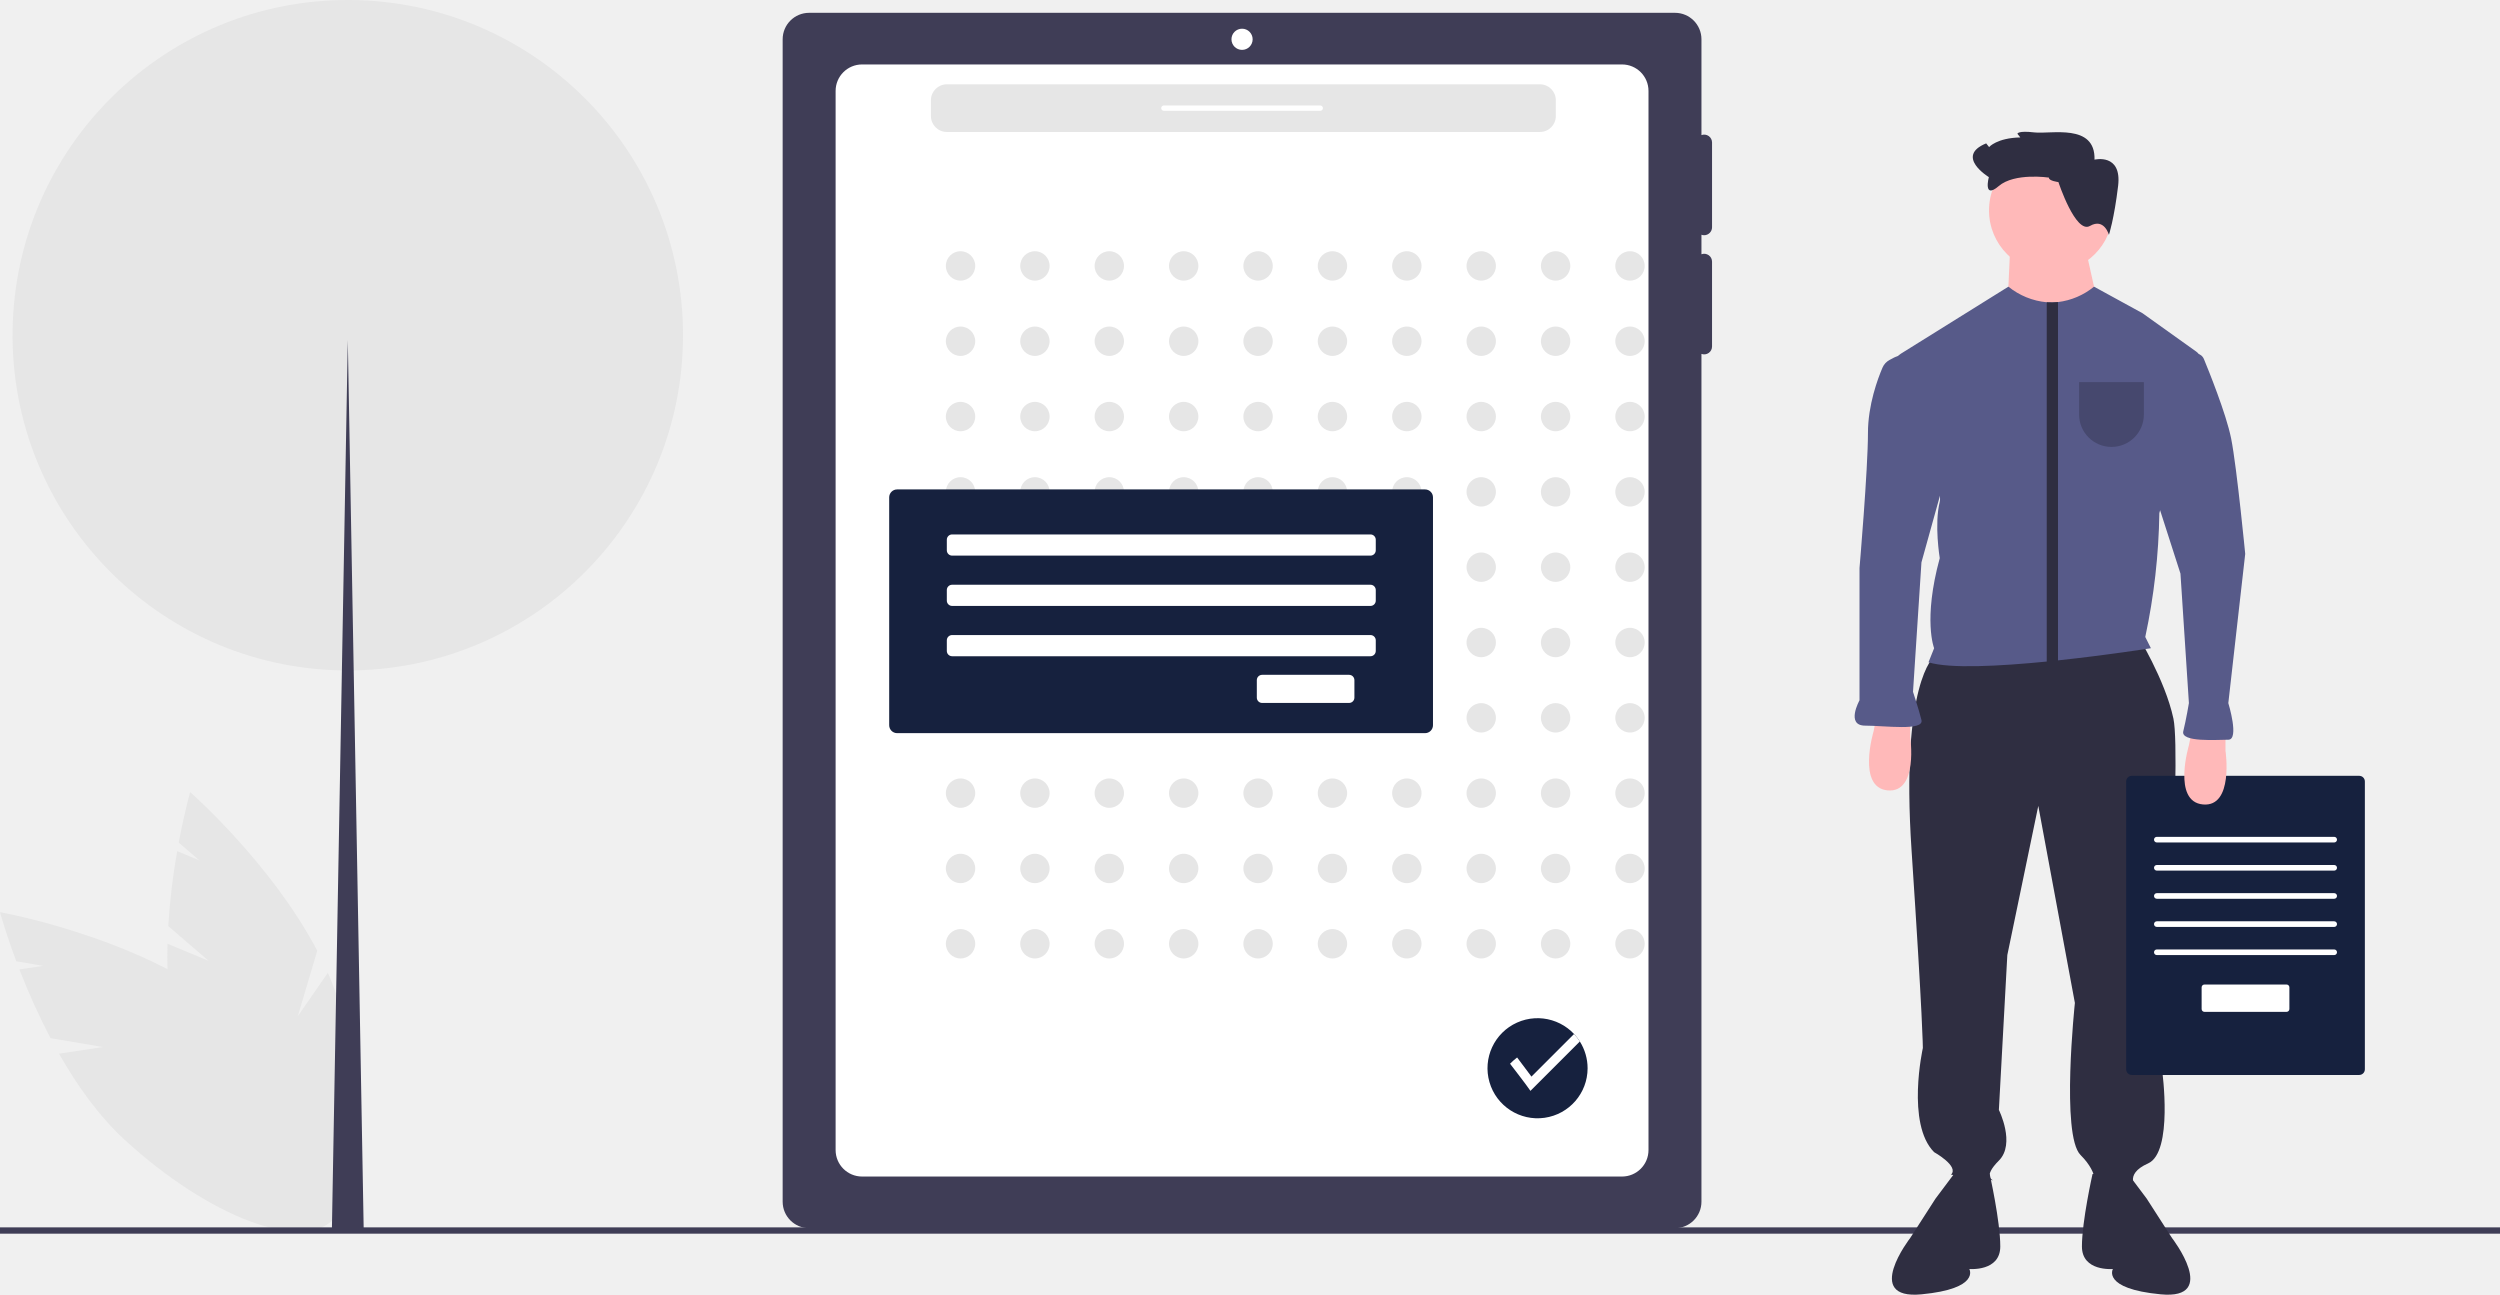
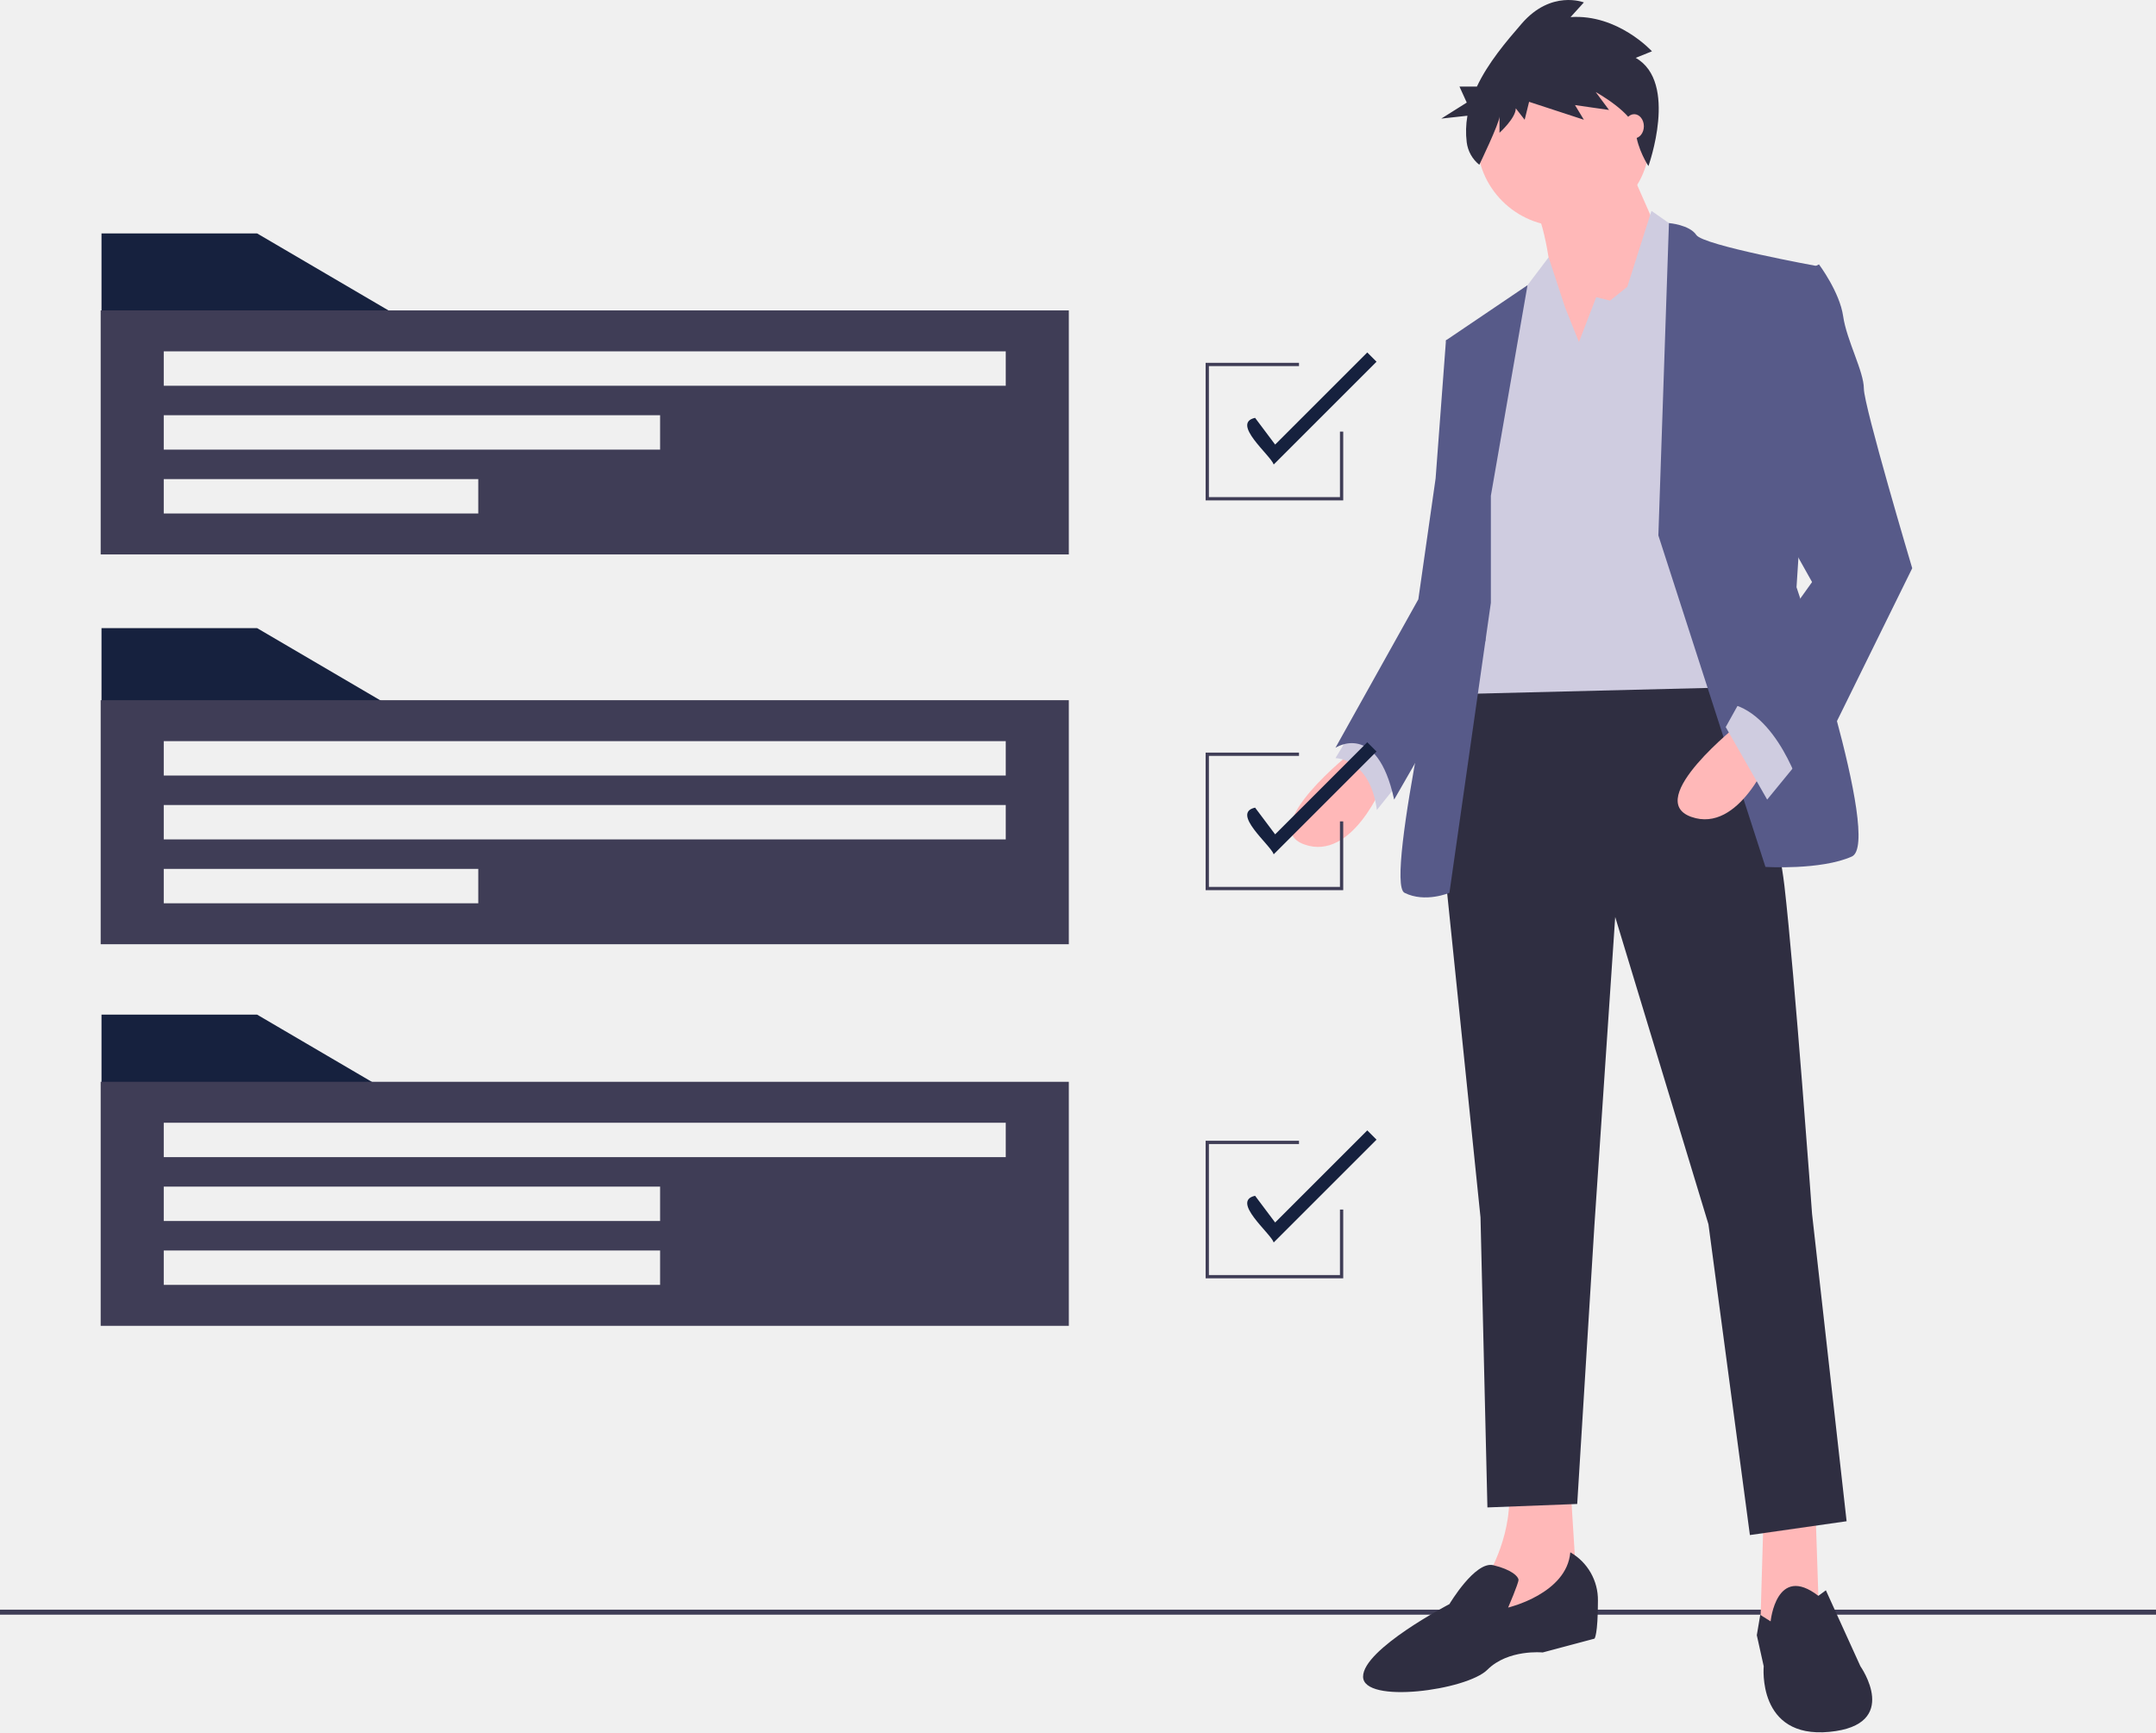
- <svg xmlns="http://www.w3.org/2000/svg" id="ac3e78f9-fa01-469d-9115-1cc97ea9f5ff" data-name="Layer 1" width="888" height="459.873" viewBox="0 0 888 459.873">
-   <path d="M761.297,303.618a2.822,2.822,0,0,0,2.822-2.822V270.7a2.794,2.794,0,0,0-3.762-2.649v-34.031a9.405,9.405,0,0,0-9.405-9.405H443.405A9.405,9.405,0,0,0,434,234.02V646.903a9.405,9.405,0,0,0,9.405,9.405H750.951a9.405,9.405,0,0,0,9.405-9.405V345.768a2.794,2.794,0,0,0,3.762-2.649V313.023a2.794,2.794,0,0,0-3.762-2.649V303.445A2.795,2.795,0,0,0,761.297,303.618Z" transform="translate(-156 -220.0633)" fill="#3f3d56" />
-   <path d="M732.141,242.955a9.405,9.405,0,0,1,9.405,9.405v376.203a9.405,9.405,0,0,1-9.405,9.405H462.215a9.405,9.405,0,0,1-9.405-9.405v-376.203a9.405,9.405,0,0,1,9.405-9.405H732.141" transform="translate(-156 -220.0633)" fill="#fff" />
-   <circle cx="341.183" cy="94.456" r="5.219" fill="#e6e6e6" />
-   <circle cx="367.604" cy="94.456" r="5.219" fill="#e6e6e6" />
-   <circle cx="394.025" cy="94.456" r="5.219" fill="#e6e6e6" />
-   <circle cx="420.446" cy="94.456" r="5.219" fill="#e6e6e6" />
-   <circle cx="446.867" cy="94.456" r="5.219" fill="#e6e6e6" />
-   <circle cx="473.288" cy="94.456" r="5.219" fill="#e6e6e6" />
-   <circle cx="499.709" cy="94.456" r="5.219" fill="#e6e6e6" />
-   <circle cx="526.13" cy="94.456" r="5.219" fill="#e6e6e6" />
-   <circle cx="552.551" cy="94.456" r="5.219" fill="#e6e6e6" />
-   <circle cx="578.972" cy="94.456" r="5.219" fill="#e6e6e6" />
-   <circle cx="341.183" cy="121.208" r="5.219" fill="#e6e6e6" />
-   <circle cx="367.604" cy="121.208" r="5.219" fill="#e6e6e6" />
-   <circle cx="394.025" cy="121.208" r="5.219" fill="#e6e6e6" />
-   <circle cx="420.446" cy="121.208" r="5.219" fill="#e6e6e6" />
-   <circle cx="446.867" cy="121.208" r="5.219" fill="#e6e6e6" />
-   <circle cx="473.288" cy="121.208" r="5.219" fill="#e6e6e6" />
-   <circle cx="499.709" cy="121.208" r="5.219" fill="#e6e6e6" />
-   <circle cx="526.13" cy="121.208" r="5.219" fill="#e6e6e6" />
-   <circle cx="552.551" cy="121.208" r="5.219" fill="#e6e6e6" />
-   <circle cx="578.972" cy="121.208" r="5.219" fill="#e6e6e6" />
-   <circle cx="341.183" cy="147.961" r="5.219" fill="#e6e6e6" />
-   <circle cx="367.604" cy="147.961" r="5.219" fill="#e6e6e6" />
-   <circle cx="394.025" cy="147.961" r="5.219" fill="#e6e6e6" />
-   <circle cx="420.446" cy="147.961" r="5.219" fill="#e6e6e6" />
-   <circle cx="446.867" cy="147.961" r="5.219" fill="#e6e6e6" />
-   <circle cx="473.288" cy="147.961" r="5.219" fill="#e6e6e6" />
-   <circle cx="499.709" cy="147.961" r="5.219" fill="#e6e6e6" />
-   <circle cx="526.13" cy="147.961" r="5.219" fill="#e6e6e6" />
-   <circle cx="552.551" cy="147.961" r="5.219" fill="#e6e6e6" />
-   <circle cx="578.972" cy="147.961" r="5.219" fill="#e6e6e6" />
-   <circle cx="341.183" cy="174.714" r="5.219" fill="#e6e6e6" />
-   <circle cx="367.604" cy="174.714" r="5.219" fill="#e6e6e6" />
-   <circle cx="394.025" cy="174.714" r="5.219" fill="#e6e6e6" />
-   <circle cx="420.446" cy="174.714" r="5.219" fill="#e6e6e6" />
-   <circle cx="446.867" cy="174.714" r="5.219" fill="#e6e6e6" />
-   <circle cx="473.288" cy="174.714" r="5.219" fill="#e6e6e6" />
-   <circle cx="499.709" cy="174.714" r="5.219" fill="#e6e6e6" />
-   <circle cx="526.13" cy="174.714" r="5.219" fill="#e6e6e6" />
-   <circle cx="552.551" cy="174.714" r="5.219" fill="#e6e6e6" />
-   <circle cx="578.972" cy="174.714" r="5.219" fill="#e6e6e6" />
-   <circle cx="341.183" cy="201.466" r="5.219" fill="#e6e6e6" />
-   <circle cx="367.604" cy="201.466" r="5.219" fill="#e6e6e6" />
-   <circle cx="394.025" cy="201.466" r="5.219" fill="#e6e6e6" />
-   <circle cx="420.446" cy="201.466" r="5.219" fill="#e6e6e6" />
-   <circle cx="446.867" cy="201.466" r="5.219" fill="#e6e6e6" />
-   <circle cx="473.288" cy="201.466" r="5.219" fill="#e6e6e6" />
-   <circle cx="499.709" cy="201.466" r="5.219" fill="#e6e6e6" />
-   <circle cx="526.13" cy="201.466" r="5.219" fill="#e6e6e6" />
-   <circle cx="552.551" cy="201.466" r="5.219" fill="#e6e6e6" />
-   <circle cx="578.972" cy="201.466" r="5.219" fill="#e6e6e6" />
-   <circle cx="341.183" cy="228.219" r="5.219" fill="#e6e6e6" />
-   <circle cx="367.604" cy="228.219" r="5.219" fill="#e6e6e6" />
-   <circle cx="394.025" cy="228.219" r="5.219" fill="#e6e6e6" />
-   <circle cx="420.446" cy="228.219" r="5.219" fill="#e6e6e6" />
-   <circle cx="446.867" cy="228.219" r="5.219" fill="#e6e6e6" />
-   <circle cx="473.288" cy="228.219" r="5.219" fill="#e6e6e6" />
-   <circle cx="499.709" cy="228.219" r="5.219" fill="#e6e6e6" />
-   <circle cx="526.13" cy="228.219" r="5.219" fill="#e6e6e6" />
-   <circle cx="552.551" cy="228.219" r="5.219" fill="#e6e6e6" />
-   <circle cx="578.972" cy="228.219" r="5.219" fill="#e6e6e6" />
-   <circle cx="341.183" cy="254.972" r="5.219" fill="#e6e6e6" />
-   <circle cx="367.604" cy="254.972" r="5.219" fill="#e6e6e6" />
-   <circle cx="394.025" cy="254.972" r="5.219" fill="#e6e6e6" />
-   <circle cx="420.446" cy="254.972" r="5.219" fill="#e6e6e6" />
-   <circle cx="446.867" cy="254.972" r="5.219" fill="#e6e6e6" />
-   <circle cx="473.288" cy="254.972" r="5.219" fill="#e6e6e6" />
-   <circle cx="499.709" cy="254.972" r="5.219" fill="#e6e6e6" />
-   <circle cx="526.13" cy="254.972" r="5.219" fill="#e6e6e6" />
-   <circle cx="552.551" cy="254.972" r="5.219" fill="#e6e6e6" />
-   <circle cx="578.972" cy="254.972" r="5.219" fill="#e6e6e6" />
-   <circle cx="341.183" cy="281.724" r="5.219" fill="#e6e6e6" />
-   <circle cx="367.604" cy="281.724" r="5.219" fill="#e6e6e6" />
-   <circle cx="394.025" cy="281.724" r="5.219" fill="#e6e6e6" />
-   <circle cx="420.446" cy="281.724" r="5.219" fill="#e6e6e6" />
-   <circle cx="446.867" cy="281.724" r="5.219" fill="#e6e6e6" />
-   <circle cx="473.288" cy="281.724" r="5.219" fill="#e6e6e6" />
-   <circle cx="499.709" cy="281.724" r="5.219" fill="#e6e6e6" />
-   <circle cx="526.13" cy="281.724" r="5.219" fill="#e6e6e6" />
-   <circle cx="552.551" cy="281.724" r="5.219" fill="#e6e6e6" />
-   <circle cx="578.972" cy="281.724" r="5.219" fill="#e6e6e6" />
-   <circle cx="341.183" cy="308.477" r="5.219" fill="#e6e6e6" />
-   <circle cx="367.604" cy="308.477" r="5.219" fill="#e6e6e6" />
-   <circle cx="394.025" cy="308.477" r="5.219" fill="#e6e6e6" />
-   <circle cx="420.446" cy="308.477" r="5.219" fill="#e6e6e6" />
-   <circle cx="446.867" cy="308.477" r="5.219" fill="#e6e6e6" />
-   <circle cx="473.288" cy="308.477" r="5.219" fill="#e6e6e6" />
-   <circle cx="499.709" cy="308.477" r="5.219" fill="#e6e6e6" />
-   <circle cx="526.13" cy="308.477" r="5.219" fill="#e6e6e6" />
-   <circle cx="552.551" cy="308.477" r="5.219" fill="#e6e6e6" />
-   <circle cx="578.972" cy="308.477" r="5.219" fill="#e6e6e6" />
-   <circle cx="341.183" cy="335.229" r="5.219" fill="#e6e6e6" />
-   <circle cx="367.604" cy="335.229" r="5.219" fill="#e6e6e6" />
-   <circle cx="394.025" cy="335.229" r="5.219" fill="#e6e6e6" />
-   <circle cx="420.446" cy="335.229" r="5.219" fill="#e6e6e6" />
-   <circle cx="446.867" cy="335.229" r="5.219" fill="#e6e6e6" />
-   <circle cx="473.288" cy="335.229" r="5.219" fill="#e6e6e6" />
-   <circle cx="499.709" cy="335.229" r="5.219" fill="#e6e6e6" />
-   <circle cx="526.13" cy="335.229" r="5.219" fill="#e6e6e6" />
-   <circle cx="552.551" cy="335.229" r="5.219" fill="#e6e6e6" />
-   <circle cx="578.972" cy="335.229" r="5.219" fill="#e6e6e6" />
-   <path d="M230.08,561.343l-14.313-12.331a237.796,237.796,0,0,1,3.165-26.616l7.877,3.275-7.328-6.313c2.03-10.869,4.063-17.938,4.063-17.938s28.882,25.33,45.148,56.347l-6.908,23.238,10.675-15.404a96.206,96.206,0,0,1,4.164,11.351c11.45,39.028,7.985,74.405-7.738,79.018s-37.752-23.286-49.201-62.313c-3.55-12.099-4.526-25.56-4.185-38.377Z" transform="translate(-156 -220.0633)" fill="#e6e6e6" />
-   <path d="M192.57,591.977l-18.627-3.157a237.795,237.795,0,0,1-11.048-24.42l8.436-1.268-9.537-1.616C157.914,551.162,156,544.06,156,544.06s37.817,6.754,67.775,24.898l6.099,23.463,1.176-18.705a96.206,96.206,0,0,1,9.431,7.564c29.975,27.491,45.296,59.567,34.22,71.643s-44.353-.42-74.328-27.911c-9.293-8.522-17.086-19.541-23.42-30.689Z" transform="translate(-156 -220.0633)" fill="#e6e6e6" />
-   <rect y="435.96" width="888" height="2.241" fill="#3f3d56" />
-   <circle cx="441.178" cy="13.957" r="3.762" fill="#fff" />
-   <rect x="315.84" y="173.843" width="193.158" height="86.573" rx="2.822" fill="#16213e" />
-   <path d="M604.304,459.764a1.883,1.883,0,0,0-1.881,1.881v6.223a1.883,1.883,0,0,0,1.881,1.881H635.204a1.883,1.883,0,0,0,1.881-1.881v-6.223a1.883,1.883,0,0,0-1.881-1.881Z" transform="translate(-156 -220.0633)" fill="#fff" />
-   <rect x="330.668" y="29.946" width="221.96" height="16.929" rx="5.643" fill="#e6e6e6" />
-   <path d="M624.923,259.414H569.433a.941.941,0,1,1,0-1.881H624.923a.941.941,0,1,1,0,1.881Z" transform="translate(-156 -220.0633)" fill="#fff" />
-   <path d="M642.793,409.895a1.881,1.881,0,0,1,1.881,1.881v3.762a1.881,1.881,0,0,1-1.881,1.881H494.192a1.881,1.881,0,0,1-1.881-1.881v-3.762a1.881,1.881,0,0,1,1.881-1.881H642.793" transform="translate(-156 -220.0633)" fill="#fff" />
-   <path d="M642.793,427.765a1.881,1.881,0,0,1,1.881,1.881v3.762a1.881,1.881,0,0,1-1.881,1.881H494.192a1.881,1.881,0,0,1-1.881-1.881v-3.762a1.881,1.881,0,0,1,1.881-1.881H642.793" transform="translate(-156 -220.0633)" fill="#fff" />
-   <path d="M642.793,445.634a1.881,1.881,0,0,1,1.881,1.881v3.762a1.881,1.881,0,0,1-1.881,1.881H494.192a1.881,1.881,0,0,1-1.881-1.881v-3.762a1.881,1.881,0,0,1,1.881-1.881H642.793" transform="translate(-156 -220.0633)" fill="#fff" />
-   <path d="M398.608,339.135A119.064,119.064,0,0,1,282.014,458.186c-.822.021-1.655.032-2.477.032s-1.655-.011-2.477-.032A119.074,119.074,0,1,1,398.608,339.135Z" transform="translate(-156 -220.0633)" fill="#e6e6e6" />
-   <path d="M285.176,656.34c-.822.021-4.817.032-5.639.032s-4.817-.011-5.639-.032l5.639-315.476Z" transform="translate(-156 -220.0633)" fill="#3f3d56" />
-   <path d="M719.914,599.519a17.777,17.777,0,1,1-2.755-9.523A17.825,17.825,0,0,1,719.914,599.519Z" transform="translate(-156 -220.0633)" fill="#16213e" />
-   <path d="M717.159,589.996l-17.548,17.545c-1.103-1.708-7.247-9.643-7.247-9.643a24.865,24.865,0,0,1,2.515-2.22l5.095,6.794,15.13-15.13A17.753,17.753,0,0,1,717.159,589.996Z" transform="translate(-156 -220.0633)" fill="#fff" />
-   <path d="M843,453.308s-12,9-8,69,4,70,4,70-6,27,4,37c0,0,9,5,6,8l15,2s-4-1,2-7,0-18,0-18l3-55,11-53,13,70s-5,47,2,54,5,12,5,12h15s-5-5,4-9,5-33,5-33,7-111,4-125-13-30-13-30Z" transform="translate(-156 -220.0633)" fill="#2f2e41" />
-   <path d="M852.5,633.808l-9,12-9,14s-17,22,4,20,17-9,17-9,11,1,11-8-3.76-25.703-3.76-25.703Z" transform="translate(-156 -220.0633)" fill="#2f2e41" />
-   <path d="M909.5,633.808l9,12,9,14s17,22-4,20-17-9-17-9-11,1-11-8,3.76-25.703,3.76-25.703Z" transform="translate(-156 -220.0633)" fill="#2f2e41" />
-   <circle cx="728.5" cy="74.745" r="22" fill="#ffb9b9" />
-   <polygon points="714 88.245 713 110.245 727 132.245 745 107.245 741 89.245 714 88.245" fill="#ffb9b9" />
-   <path d="M923,402.308a225.817,225.817,0,0,1-5,44l2,4s-15.46,2.45-33,4.32c-1.32.14-2.66.28-4,.42-16.78,1.66-34.52,2.6-42,.26l2-5s-4-10,2-32c0,0-2-12,0-20,1.376-5.505-11.046-34.369-16.008-45.56a5.606,5.606,0,0,1,2.162-7.029L869.38,321.888a25.408,25.408,0,0,0,13.62,5.54,22.473,22.473,0,0,0,4-.07,24.959,24.959,0,0,0,12.8-5.47l17.2,9.42,19.155,13.682a3.271,3.271,0,0,1,1.258,3.508Z" transform="translate(-156 -220.0633)" fill="#575a89" />
-   <path d="M887,327.358v127.95h-4v-127.88A22.473,22.473,0,0,0,887,327.358Z" transform="translate(-156 -220.0633)" fill="#2f2e41" />
-   <path d="M894.5,355.808v11.5a11.5,11.5,0,0,0,23,0v-11.5Z" transform="translate(-156 -220.0633)" opacity="0.2" />
-   <path d="M887.15,284.737s-3.511-.419-3.371-1.59c0,0-12.197-1.836-17.845,3.021s-3.5-3.196-3.5-3.196-12.175-7.389-.943-11.983l1.031,1.31s2.76-3.231,11.092-3.423l-1.031-1.31s.14-1.17,5.991-.472,21.765-3.336,21.398,9.677c0,0,9.782-2.393,8.384,9.31s-3.267,17.415-3.267,17.415-1.642-6.131-6.742-3.179S887.15,284.737,887.15,284.737Z" transform="translate(-156 -220.0633)" fill="#2f2e41" />
-   <path d="M913.208,495.634a2.003,2.003,0,0,0-2,2V599.892a2.003,2.003,0,0,0,2,2H994a2.003,2.003,0,0,0,2-2V497.634a2.003,2.003,0,0,0-2-2Z" transform="translate(-156 -220.0633)" fill="#16213e" />
-   <path d="M939.017,569.766a1.001,1.001,0,0,0-1,1v7.709a1.001,1.001,0,0,0,1,1h29.175a1.001,1.001,0,0,0,1-1v-7.709a1.001,1.001,0,0,0-1-1Z" transform="translate(-156 -220.0633)" fill="#fff" />
-   <path d="M946.5,480.808v6s3,20-8,19-5-21-5-21l1-5Z" transform="translate(-156 -220.0633)" fill="#ffb9b9" />
-   <path d="M834.5,475.808v6s3,20-8,19-5-21-5-21l1-5Z" transform="translate(-156 -220.0633)" fill="#ffb9b9" />
-   <path d="M951.86,431.258l-4.36,38.55s4,13,0,13-17,1-16-3,2-10,2-10l-3-46-9-28,8.62-46.93a3.271,3.271,0,0,1,2.422-2.582l2.471-.619a3.271,3.271,0,0,1,2.818.603h0a3.252,3.252,0,0,1,.997,1.315c1.524,3.687,7.915,19.424,9.672,28.212,1.05,5.24,2.37,16.26,3.39,25.55.93,8.43,1.61,15.45,1.61,15.45Z" transform="translate(-156 -220.0633)" fill="#575a89" />
-   <path d="M831.955,346.449h0a5.609,5.609,0,0,0-3.2.628l-1.572.836a5.59,5.59,0,0,0-2.519,2.735c-1.649,3.846-5.164,13.21-5.164,23.16,0,13-3,48-3,48v47s-5,9,2,9,21,2,20-2-3-10-3-10l3-46,10-36-11.819-33.638A5.609,5.609,0,0,0,831.955,346.449Z" transform="translate(-156 -220.0633)" fill="#575a89" />
-   <path d="M985.104,519.308h-63a1,1,0,0,1,0-2h63a1,1,0,0,1,0,2Z" transform="translate(-156 -220.0633)" fill="#fff" />
-   <path d="M985.104,529.308h-63a1,1,0,0,1,0-2h63a1,1,0,0,1,0,2Z" transform="translate(-156 -220.0633)" fill="#fff" />
-   <path d="M985.104,539.308h-63a1,1,0,0,1,0-2h63a1,1,0,0,1,0,2Z" transform="translate(-156 -220.0633)" fill="#fff" />
-   <path d="M985.104,549.308h-63a1,1,0,0,1,0-2h63a1,1,0,0,1,0,2Z" transform="translate(-156 -220.0633)" fill="#fff" />
-   <path d="M985.104,559.308h-63a1,1,0,0,1,0-2h63a1,1,0,0,1,0,2Z" transform="translate(-156 -220.0633)" fill="#fff" />
+ <svg xmlns="http://www.w3.org/2000/svg" id="b3347a10-18dd-4c71-91c3-38a98340ba03" data-name="Layer 1" width="963.51" height="774.364" viewBox="0 0 963.51 774.364">
+   <rect y="719.526" width="963.51" height="2.241" fill="#3f3d56" />
+   <path d="M722.77,398.628s-43.217,33.956-21.609,41.674,35.5-27.783,35.5-27.783Z" transform="translate(-118.2452 -62.8178)" fill="#ffb8b8" />
+   <path d="M724.313,386.28l-9.261,15.435s15.435,0,18.522,23.152l12.348-15.435Z" transform="translate(-118.2452 -62.8178)" fill="#cfcce0" />
+   <polygon points="811.35 675.375 812.894 721.679 794.372 732.483 786.655 727.853 788.198 675.375 811.35 675.375" fill="#ffb8b8" />
+   <path d="M820.009,725.845l3.087,49.391-43.217,18.522,3.087-26.239s12.348-20.065,9.261-41.674Z" transform="translate(-118.2452 -62.8178)" fill="#ffb8b8" />
+   <path d="M886.378,353.868s24.696,64.826,29.326,104.956,12.348,146.63,12.348,146.63L943.487,742.823l-43.217,6.174L881.748,610.084,840.074,472.715l-9.261,137.369-7.717,125.021-40.13,1.543-3.087-129.652L762.9,441.846l9.261-78.717Z" transform="translate(-118.2452 -62.8178)" fill="#2f2e41" />
+   <path d="M909.53,787.584s2.532-25.923,21.331-11.418l3.365-2.473,15.435,33.956s18.522,26.239-13.891,29.326-29.326-29.326-29.326-29.326l-3.087-13.891,1.543-9.097Z" transform="translate(-118.2452 -62.8178)" fill="#2f2e41" />
+   <path d="M820.009,756.714a24.521,24.521,0,0,1,12.348,21.609c0,15.435-1.543,16.978-1.543,16.978L807.661,801.475s-15.435-1.543-24.696,7.717-55.565,15.435-55.565,3.087,38.587-32.413,38.587-32.413,11.459-19.352,19.621-17.393,11.249,5.046,11.249,6.589-4.63,12.348-4.63,12.348S818.465,775.236,820.009,756.714Z" transform="translate(-118.2452 -62.8178)" fill="#2f2e41" />
+   <circle cx="698.677" cy="62.616" r="38.587" fill="#ffb8b8" />
+   <path d="M845.476,135.466l16.978,38.587-46.304,66.369s-3.087-72.543-12.348-84.891S845.476,135.466,845.476,135.466Z" transform="translate(-118.2452 -62.8178)" fill="#ffb8b8" />
+   <polygon points="705.622 152.909 713.34 132.844 719.513 134.387 727.231 128.213 738.035 94.257 753.47 105.061 773.535 307.256 648.514 310.343 665.492 169.887 680.927 129.757 692.068 115.028 699.448 137.474 705.622 152.909" fill="#cfcce0" />
+   <path d="M859.367,302.161l4.723-139.62s9.168.707,12.255,5.337,54.022,13.891,54.022,13.891l-9.261,143.543s38.587,114.217,24.696,120.391-38.587,4.63-38.587,4.63Z" transform="translate(-118.2452 -62.8178)" fill="#575a89" />
+   <path d="M784.509,284.411l16.374-94.098-36.439,24.642,9.261,67.913-7.717,46.304S736.661,457.28,745.922,461.911s20.065,0,20.065,0l18.522-129.652Z" transform="translate(-118.2452 -62.8178)" fill="#575a89" />
+   <path d="M775.248,211.868l-10.804,3.087-4.63,61.739-7.717,54.022L715.053,397.085s18.522-12.348,26.239,23.152l40.796-71.026Z" transform="translate(-118.2452 -62.8178)" fill="#575a89" />
+   <path d="M895.639,386.28s-43.217,33.956-21.609,41.674,35.5-27.783,35.5-27.783Z" transform="translate(-118.2452 -62.8178)" fill="#ffb8b8" />
+   <polygon points="803.633 340.441 789.742 357.419 771.22 325.006 778.937 311.115 803.633 340.441" fill="#cfcce0" />
+   <path d="M918.791,187.172l12.348-6.174s9.261,12.348,10.804,23.152,9.261,24.696,9.261,32.413,21.609,80.261,21.609,80.261L923.422,417.15s-10.804-37.043-33.956-40.13L928.052,322.998,906.443,284.411Z" transform="translate(-118.2452 -62.8178)" fill="#575a89" />
+   <path d="M849.225,88.668l7.276-2.913S841.287,69.005,820.119,70.462l5.954-6.554s-14.553-5.826-27.783,9.467c-6.955,8.039-15.001,17.489-20.018,28.135h-7.793l3.252,7.161L762.349,115.832l11.684-1.286a40.018,40.018,0,0,0-.317,11.878,15.369,15.369,0,0,0,5.628,10.054h0s9.024-18.679,9.024-21.592v7.283s7.276-6.554,7.276-10.924l3.969,5.098,1.984-8.011,24.475,8.011-3.969-6.554,15.214,2.185-5.954-8.011s17.199,9.467,17.86,17.478c.661,8.011,5.696,15.602,5.696,15.602S868.408,99.592,849.225,88.668Z" transform="translate(-118.2452 -62.8178)" fill="#2f2e41" />
+   <ellipse cx="730.318" cy="56.442" rx="4.322" ry="5.402" fill="#ffb8b8" />
+   <polygon points="178.601 318.118 45.361 318.118 45.361 280.782 114.91 280.782 178.601 318.118" fill="#16213e" />
+   <path d="M163.24,375.811V484.893H595.905V375.811ZM331.987,466.591H191.426V451.217H331.987ZM567.72,438.039h-376.294V422.665h376.294Zm0-28.551h-376.294V394.114h376.294Z" transform="translate(-118.2452 -62.8178)" fill="#3f3d56" />
+   <polygon points="178.601 141.685 45.361 141.685 45.361 104.348 114.91 104.348 178.601 141.685" fill="#16213e" />
+   <path d="M163.24,201.574V310.655H595.905V201.574ZM331.987,292.353H191.426V276.979H331.987Zm81.262-28.551H191.426V248.428H413.249Zm154.471-28.551h-376.294V219.876h376.294Z" transform="translate(-118.2452 -62.8178)" fill="#3f3d56" />
+   <polygon points="178.601 490.891 45.361 490.891 45.361 453.555 114.91 453.555 178.601 490.891" fill="#16213e" />
+   <path d="M163.24,546.388V655.47H595.905V546.388Zm250.009,90.779H191.426V621.793H413.249Zm0-28.551H191.426V593.242H413.249Zm154.471-28.551h-376.294V564.69h376.294Z" transform="translate(-118.2452 -62.8178)" fill="#3f3d56" />
+   <polygon points="600.285 223.679 538.789 223.679 538.789 162.183 580.519 162.183 580.519 163.647 540.254 163.647 540.254 222.215 598.821 222.215 598.821 192.931 600.285 192.931 600.285 223.679" fill="#3f3d56" />
+   <path d="M687.466,270.456c-1.421-4.196-19.242-18.46-8.322-20.857l8.955,11.941,41.172-41.171,4.141,4.141Z" transform="translate(-118.2452 -62.8178)" fill="#16213e" />
+   <polygon points="600.285 397.916 538.789 397.916 538.789 336.42 580.519 336.42 580.519 337.885 540.254 337.885 540.254 396.452 598.821 396.452 598.821 367.168 600.285 367.168 600.285 397.916" fill="#3f3d56" />
+   <path d="M687.466,444.694c-1.421-4.196-19.242-18.46-8.322-20.857l8.955,11.941,41.172-41.171,4.141,4.141Z" transform="translate(-118.2452 -62.8178)" fill="#16213e" />
+   <polygon points="600.285 571.421 538.789 571.421 538.789 509.926 580.519 509.926 580.519 511.39 540.254 511.39 540.254 569.957 598.821 569.957 598.821 540.673 600.285 540.673 600.285 571.421" fill="#3f3d56" />
+   <path d="M687.466,618.199c-1.421-4.196-19.242-18.46-8.322-20.857l8.955,11.941,41.172-41.171,4.141,4.141Z" transform="translate(-118.2452 -62.8178)" fill="#16213e" />
</svg>
